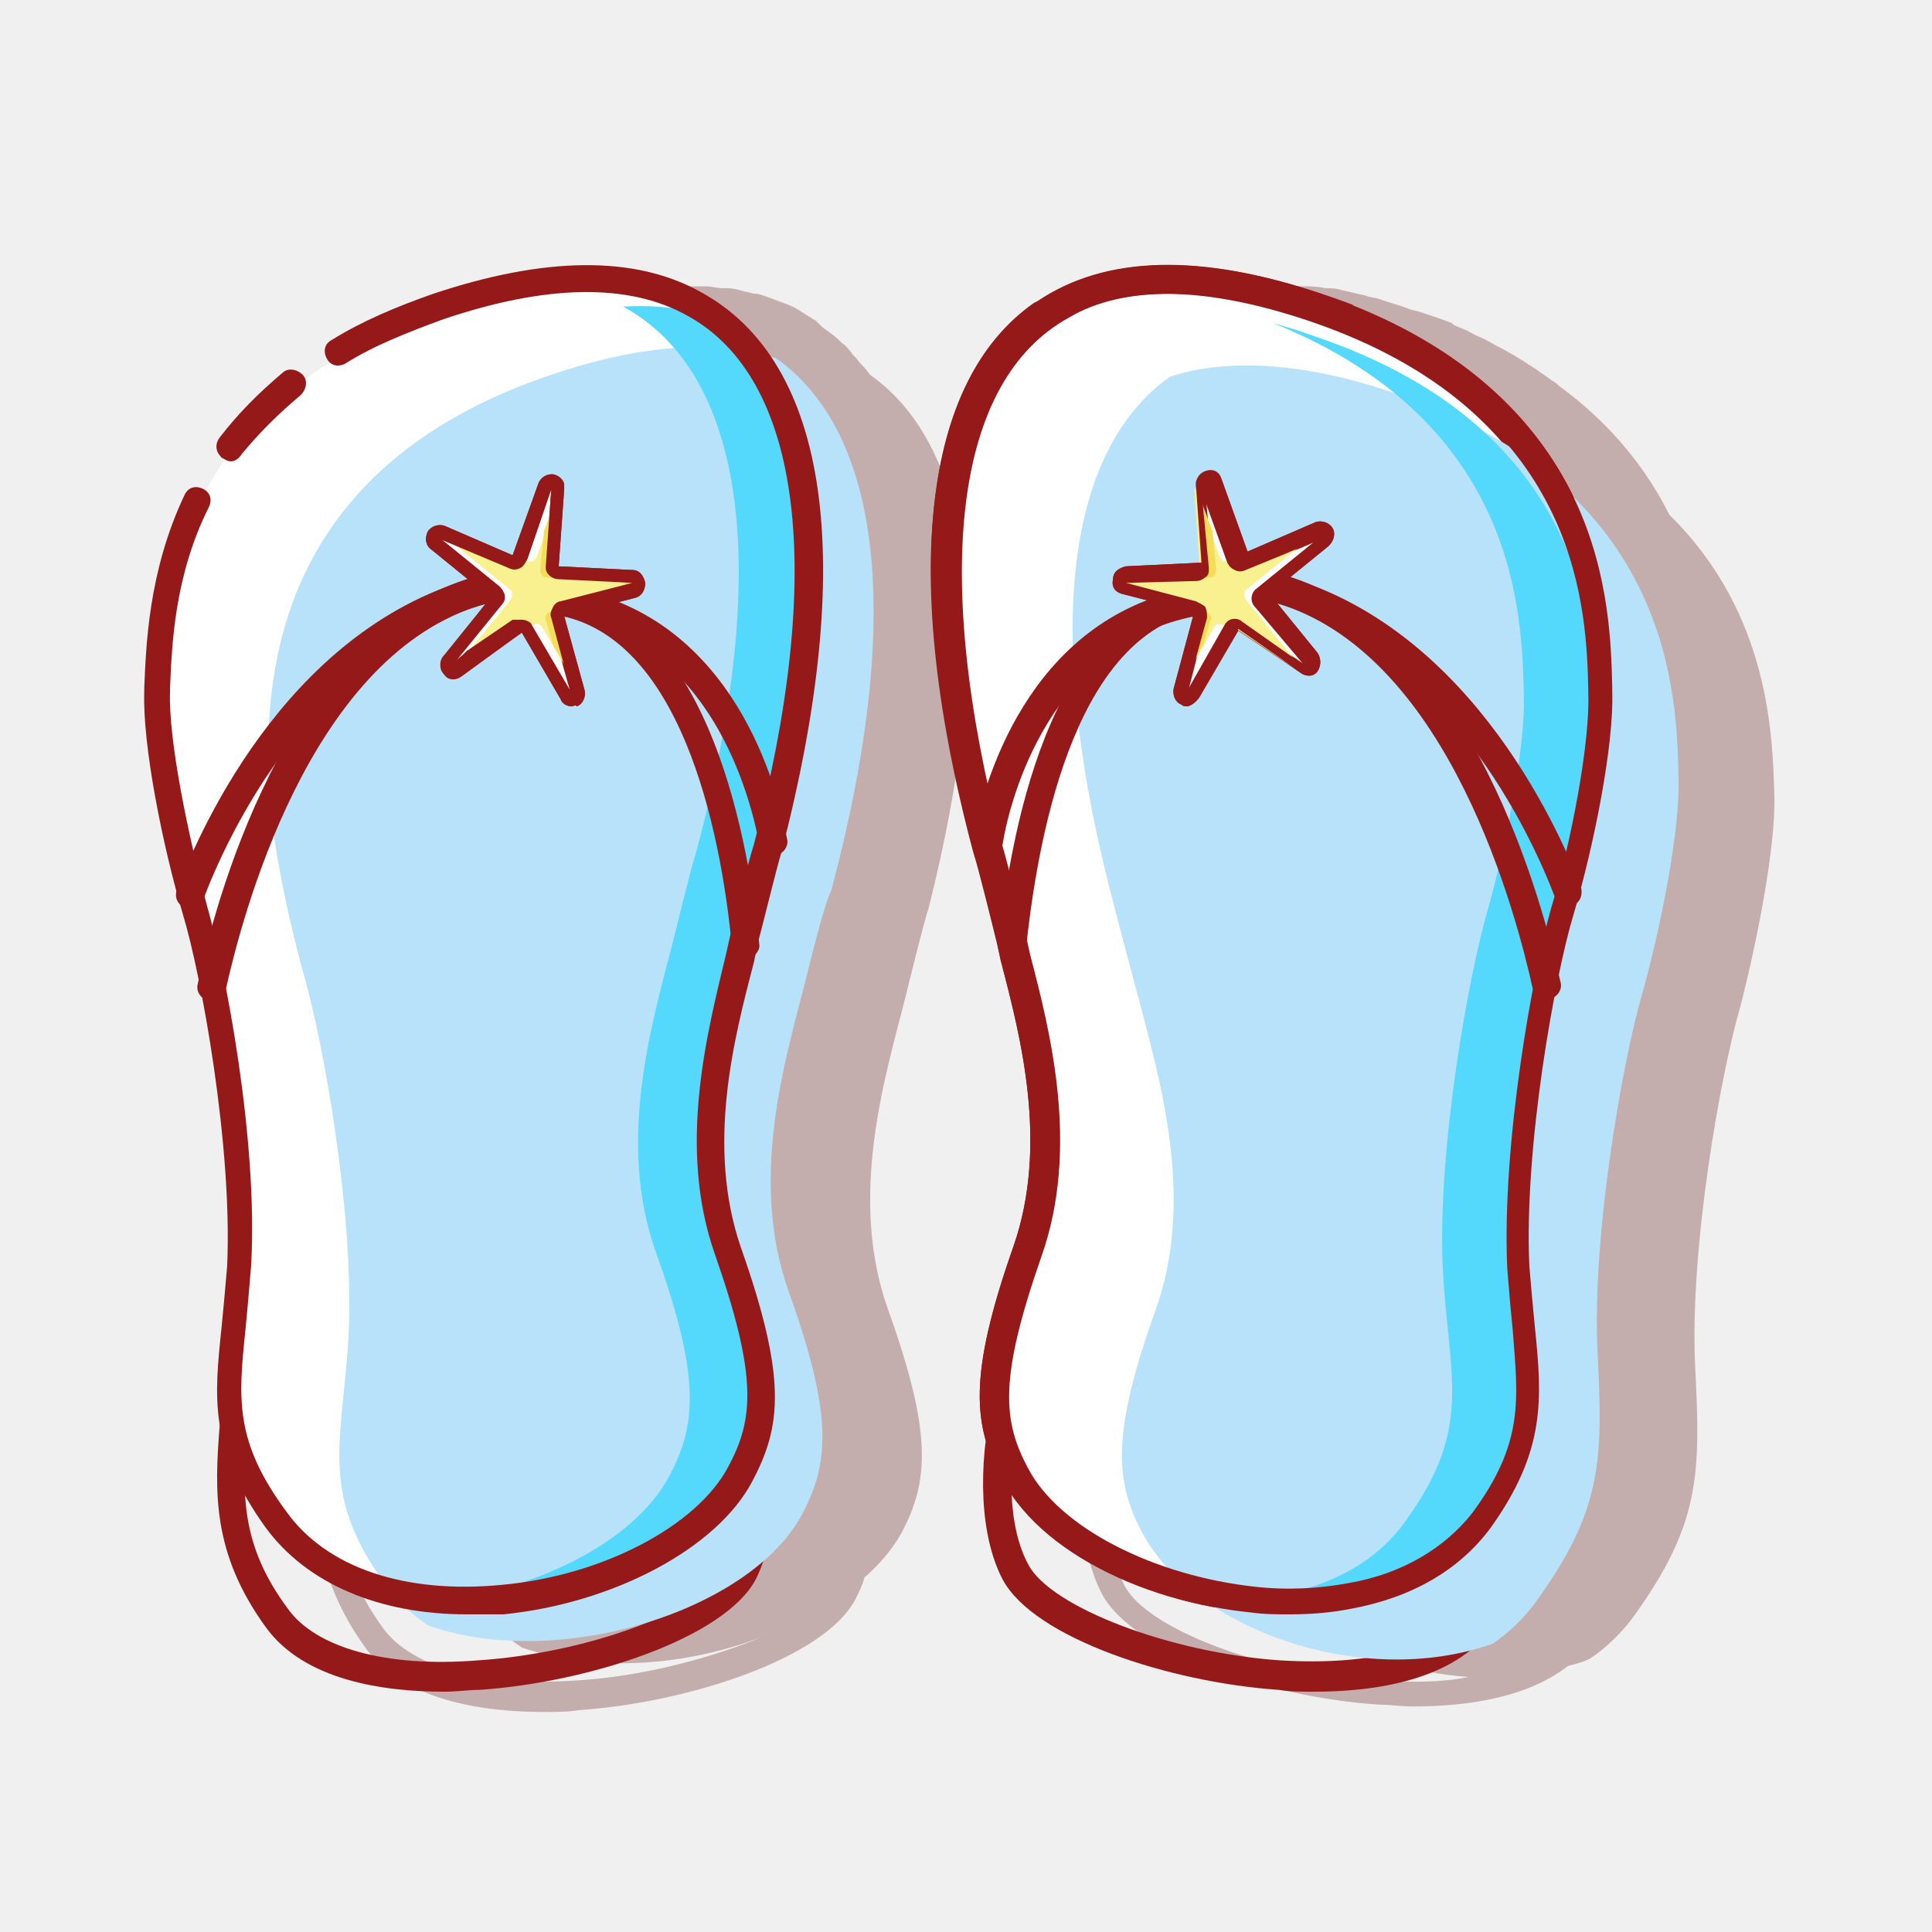
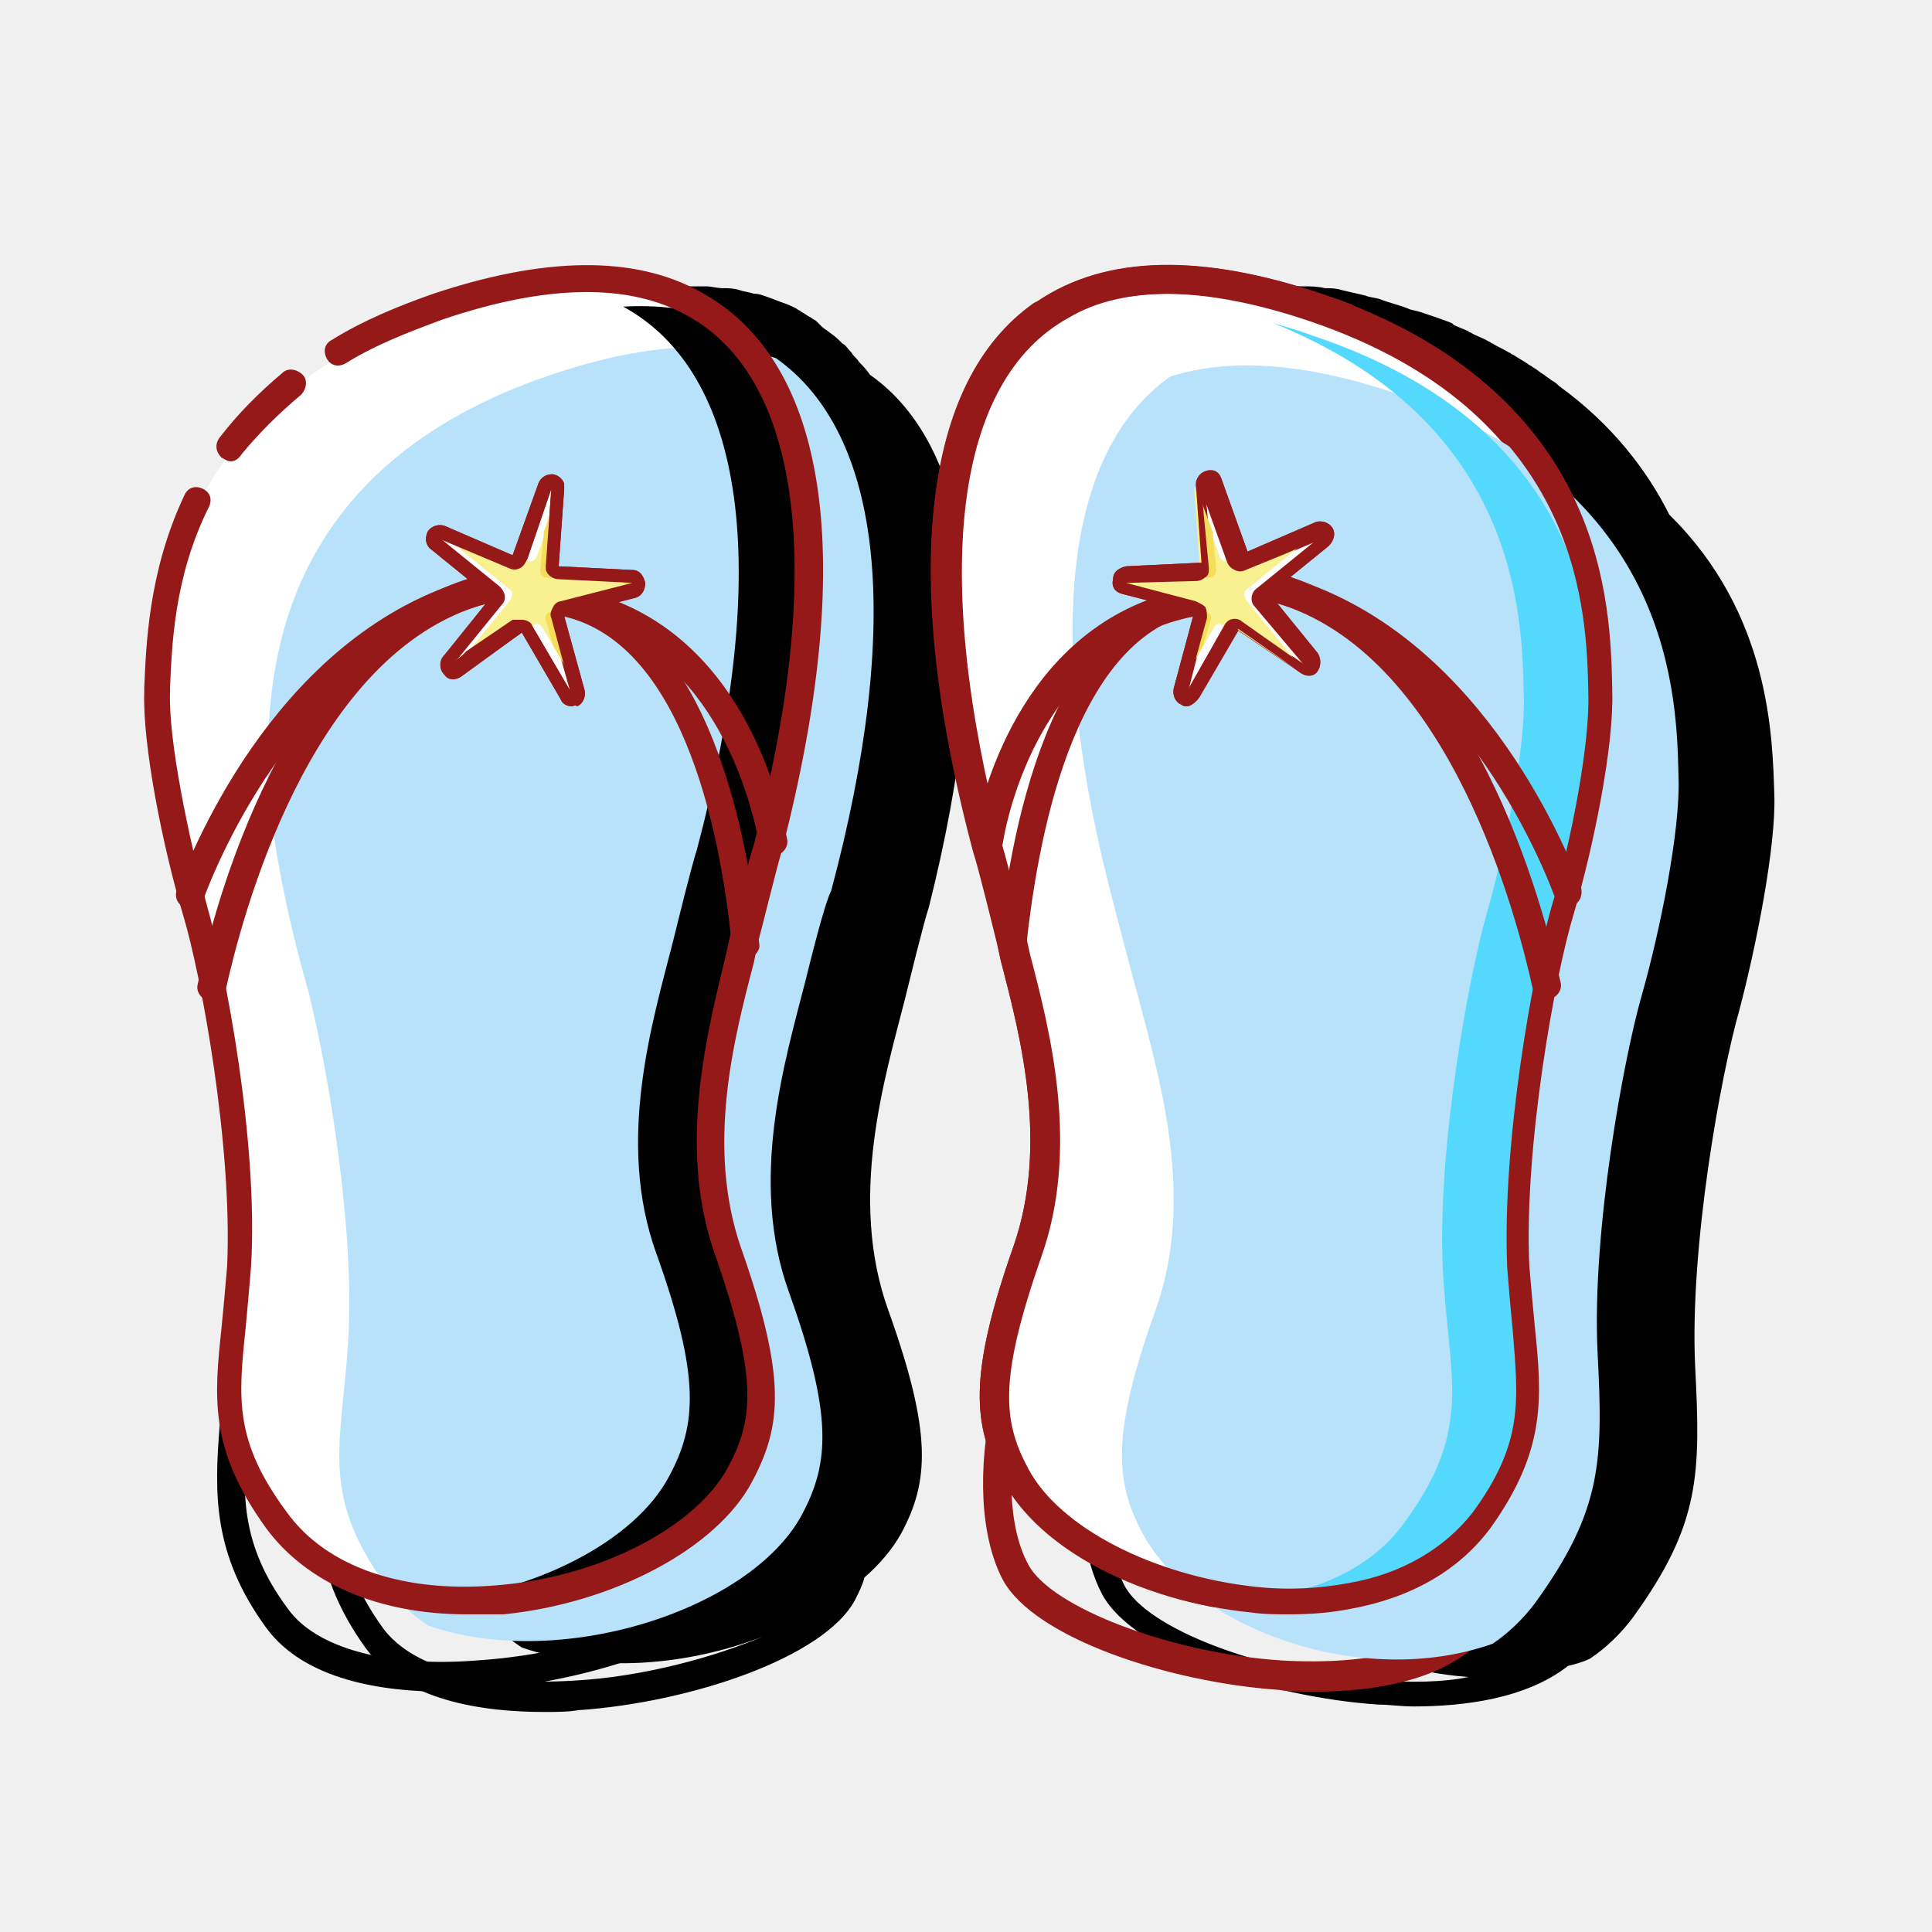
<svg xmlns="http://www.w3.org/2000/svg" t="1634049175594" class="icon" viewBox="0 0 1024 1024" version="1.1" p-id="8204" width="200" height="200">
  <defs>
    <style type="text/css" />
  </defs>
-   <path d="M461.091 198.627s-0.976 0 0 0c-1.952-2.929-3.905-4.881-5.857-6.834-0.976-1.952-2.929-2.929-3.905-4.881-1.952-1.952-2.929-3.905-4.881-4.881-1.952-1.952-3.905-3.905-6.834-5.857-0.976-0.976-2.929-1.952-3.905-2.929l-0.976-0.976-1.952-1.952c-0.976-0.976-1.952-0.976-2.929-1.952-1.952-0.976-2.929-1.952-4.881-2.929-0.976-0.976-1.952-0.976-2.929-1.952-1.952-0.976-3.905-1.952-6.834-2.929-2.929-0.976-4.881-1.952-7.81-2.929-2.929-0.976-4.881-1.952-7.81-1.952-2.929-0.976-4.881-0.976-7.81-1.952-2.929-0.976-5.857-0.976-8.786-0.976-2.929 0-5.857-0.976-8.786-0.976h-18.549c-2.929 0-5.857 0-8.786 0.976-3.905 0-7.81 0.976-11.715 1.952-2.929 0-5.857 0.976-7.81 0.976l-14.644 2.929c-1.952 0.976-3.905 0.976-5.857 0.976-7.81 1.952-14.644 3.905-22.454 6.834-150.341 50.765-154.246 165.961-155.222 208.916v1.952c-0.976 28.311 9.762 82.004 20.501 118.125 9.762 32.216 26.359 123.006 23.43 186.462-0.976 11.715-1.952 22.454-2.929 32.216 0 1.952 0 4.881-0.976 6.834-1.952 16.596-1.952 31.24 0 46.86-2.929 35.145-2.929 67.361 24.406 105.434 20.501 28.311 62.479 34.168 94.695 34.168 6.834 0 12.691 0 18.549-0.976 57.598-3.905 129.84-27.335 146.436-58.574 1.952-3.905 3.905-7.81 4.881-11.715 7.81-6.834 14.644-14.644 19.525-23.43 14.644-27.335 16.596-52.717-6.834-118.125-21.477-59.551-1.952-123.006 8.786-164.985 1.952-7.81 9.762-40.026 12.691-48.812 36.121-143.507 24.406-243.084-31.24-282.134z m-157.175 692.155c-48.812 2.929-84.933-6.834-100.553-27.335-15.62-21.477-21.477-40.026-22.454-58.574 2.929 4.881 5.857 9.762 9.762 15.62 2.929 3.905 5.857 7.81 9.762 11.715l2.929 2.929c2.929 2.929 5.857 4.881 8.786 6.834 0.976 0.976 2.929 1.952 3.905 2.929l8.786 5.857c1.952 0.976 2.929 1.952 4.881 2.929 2.929 1.952 6.834 2.929 10.739 4.881 0.976 0 1.952 0.976 2.929 0.976 0.976 0 1.952 0.976 2.929 0.976 1.952 0.976 4.881 0.976 6.834 1.952 1.952 0.976 4.881 0.976 6.834 1.952 2.929 0.976 4.881 0.976 7.81 1.952 2.929 2.929 5.857 4.881 8.786 6.834 39.05 13.667 87.862 9.762 127.888-5.857-25.382 10.739-63.456 21.477-100.553 23.43z m636.509-469.572c-0.976-30.263-1.952-95.672-55.646-148.389-11.715-23.43-30.263-47.836-58.574-68.337-0.976-0.976-1.952-1.952-3.905-2.929-0.976-0.976-2.929-1.952-3.905-2.929-1.952-0.976-3.905-2.929-5.857-3.905-0.976-0.976-1.952-0.976-2.929-1.952-2.929-1.952-4.881-2.929-7.81-4.881-0.976 0-0.976-0.976-1.952-0.976-2.929-1.952-5.857-2.929-8.786-4.881-0.976 0-0.976-0.976-1.952-0.976-2.929-1.952-6.834-2.929-9.762-4.881-0.976 0-0.976-0.976-1.952-0.976-1.952-0.976-4.881-1.952-6.834-2.929l-0.976-0.976c-4.881-1.952-10.739-3.905-16.596-5.857-2.929-0.976-4.881-0.976-6.834-1.952-4.881-1.952-9.762-2.929-14.644-4.881-2.929-0.976-5.857-0.976-7.81-1.952-3.905-0.976-8.786-1.952-12.691-2.929-2.929-0.976-5.857-0.976-8.786-0.976-3.905-0.976-7.81-0.976-10.739-0.976-2.929 0-5.857 0-8.786-0.976h-18.549c-2.929 0-5.857 0-8.786 0.976-2.929 0-5.857 0.976-7.81 0.976-2.929 0.976-5.857 0.976-8.786 1.952-2.929 0.976-4.881 0.976-7.81 1.952l-8.786 2.929-5.857 2.929c-0.976 0.976-2.929 0.976-3.905 1.952-1.952 0.976-3.905 1.952-5.857 3.905-0.976 0.976-1.952 0.976-2.929 0.976l-1.952 0.976-0.976 0.976c-1.952 0.976-3.905 2.929-5.857 3.905-1.952 0.976-3.905 2.929-4.881 3.905-1.952 1.952-3.905 3.905-5.857 6.834l-2.929 2.929c-1.952 2.929-4.881 5.857-6.834 8.786 0 0.976-0.976 0.976-0.976 1.952-1.952 3.905-4.881 7.81-6.834 11.715v0.976c-26.359 53.693-25.382 137.65 2.929 247.965 2.929 9.762 10.739 41.978 12.691 48.812l1.952 8.786c10.739 41.002 25.382 97.624 6.834 151.317-18.549 51.741-21.477 79.076-15.62 101.529-3.905 29.287-0.976 55.646 8.786 74.194 16.596 31.24 88.838 54.67 146.436 58.574 5.857 0 11.715 0.976 18.549 0.976 26.359 0 59.551-3.905 82.004-21.477 3.905-0.976 7.81-1.952 11.715-3.905 8.786-5.857 16.596-13.667 22.454-21.477 36.121-49.788 36.121-76.147 33.192-133.745-2.929-63.456 13.667-154.246 23.43-188.415 8.786-33.192 19.525-86.885 18.549-114.22z m-210.868 469.572c-59.551-3.905-122.03-27.335-133.745-50.765-4.881-9.762-7.81-22.454-8.786-37.097 0 0.976 0.976 0.976 1.952 1.952s1.952 2.929 2.929 3.905c0.976 1.952 2.929 2.929 3.905 4.881 0 0.976 0.976 0.976 0.976 1.952 13.667 13.667 32.216 25.382 52.717 34.168 0.976 0 1.952 0.976 2.929 0.976 1.952 0.976 3.905 0.976 5.857 1.952 1.952 0.976 3.905 0.976 5.857 1.952 0.976 0 2.929 0.976 3.905 0.976 2.929 0.976 4.881 1.952 7.81 1.952 0.976 0 1.952 0.976 2.929 0.976 2.929 0.976 5.857 1.952 8.786 1.952 0.976 0 1.952 0 1.952 0.976 1.952 0.976 4.881 0.976 6.834 0.976 23.43 14.644 52.717 24.406 82.004 26.359-13.667 2.929-30.263 2.929-48.812 1.952z" fill="#C4ADAD" p-id="8205" />
-   <path d="M235.58 896.639c-32.216 0-74.194-5.857-94.695-34.168-28.311-39.05-27.335-71.266-24.406-107.387 0-3.905 3.905-6.834 7.81-6.834s6.834 3.905 6.834 7.81c-2.929 35.145-3.905 62.479 21.477 96.648 14.644 20.501 51.741 31.24 100.553 27.335 59.551-3.905 122.03-27.335 133.745-50.765 10.739-19.525 11.715-52.717 3.905-85.909-0.976-3.905 1.952-7.81 5.857-8.786 3.905-0.976 7.81 1.952 8.786 5.857 8.786 37.097 6.834 73.218-4.881 96.648-16.596 31.24-88.838 54.67-146.436 58.574-5.857 0-11.715 0.976-18.549 0.976z" fill="#961919" p-id="8206" />
+   <path d="M461.091 198.627s-0.976 0 0 0c-1.952-2.929-3.905-4.881-5.857-6.834-0.976-1.952-2.929-2.929-3.905-4.881-1.952-1.952-2.929-3.905-4.881-4.881-1.952-1.952-3.905-3.905-6.834-5.857-0.976-0.976-2.929-1.952-3.905-2.929l-0.976-0.976-1.952-1.952c-0.976-0.976-1.952-0.976-2.929-1.952-1.952-0.976-2.929-1.952-4.881-2.929-0.976-0.976-1.952-0.976-2.929-1.952-1.952-0.976-3.905-1.952-6.834-2.929-2.929-0.976-4.881-1.952-7.81-2.929-2.929-0.976-4.881-1.952-7.81-1.952-2.929-0.976-4.881-0.976-7.81-1.952-2.929-0.976-5.857-0.976-8.786-0.976-2.929 0-5.857-0.976-8.786-0.976h-18.549c-2.929 0-5.857 0-8.786 0.976-3.905 0-7.81 0.976-11.715 1.952-2.929 0-5.857 0.976-7.81 0.976l-14.644 2.929c-1.952 0.976-3.905 0.976-5.857 0.976-7.81 1.952-14.644 3.905-22.454 6.834-150.341 50.765-154.246 165.961-155.222 208.916v1.952c-0.976 28.311 9.762 82.004 20.501 118.125 9.762 32.216 26.359 123.006 23.43 186.462-0.976 11.715-1.952 22.454-2.929 32.216 0 1.952 0 4.881-0.976 6.834-1.952 16.596-1.952 31.24 0 46.86-2.929 35.145-2.929 67.361 24.406 105.434 20.501 28.311 62.479 34.168 94.695 34.168 6.834 0 12.691 0 18.549-0.976 57.598-3.905 129.84-27.335 146.436-58.574 1.952-3.905 3.905-7.81 4.881-11.715 7.81-6.834 14.644-14.644 19.525-23.43 14.644-27.335 16.596-52.717-6.834-118.125-21.477-59.551-1.952-123.006 8.786-164.985 1.952-7.81 9.762-40.026 12.691-48.812 36.121-143.507 24.406-243.084-31.24-282.134z m-157.175 692.155c-48.812 2.929-84.933-6.834-100.553-27.335-15.62-21.477-21.477-40.026-22.454-58.574 2.929 4.881 5.857 9.762 9.762 15.62 2.929 3.905 5.857 7.81 9.762 11.715l2.929 2.929c2.929 2.929 5.857 4.881 8.786 6.834 0.976 0.976 2.929 1.952 3.905 2.929l8.786 5.857c1.952 0.976 2.929 1.952 4.881 2.929 2.929 1.952 6.834 2.929 10.739 4.881 0.976 0 1.952 0.976 2.929 0.976 0.976 0 1.952 0.976 2.929 0.976 1.952 0.976 4.881 0.976 6.834 1.952 1.952 0.976 4.881 0.976 6.834 1.952 2.929 0.976 4.881 0.976 7.81 1.952 2.929 2.929 5.857 4.881 8.786 6.834 39.05 13.667 87.862 9.762 127.888-5.857-25.382 10.739-63.456 21.477-100.553 23.43z m636.509-469.572c-0.976-30.263-1.952-95.672-55.646-148.389-11.715-23.43-30.263-47.836-58.574-68.337-0.976-0.976-1.952-1.952-3.905-2.929-0.976-0.976-2.929-1.952-3.905-2.929-1.952-0.976-3.905-2.929-5.857-3.905-0.976-0.976-1.952-0.976-2.929-1.952-2.929-1.952-4.881-2.929-7.81-4.881-0.976 0-0.976-0.976-1.952-0.976-2.929-1.952-5.857-2.929-8.786-4.881-0.976 0-0.976-0.976-1.952-0.976-2.929-1.952-6.834-2.929-9.762-4.881-0.976 0-0.976-0.976-1.952-0.976-1.952-0.976-4.881-1.952-6.834-2.929l-0.976-0.976c-4.881-1.952-10.739-3.905-16.596-5.857-2.929-0.976-4.881-0.976-6.834-1.952-4.881-1.952-9.762-2.929-14.644-4.881-2.929-0.976-5.857-0.976-7.81-1.952-3.905-0.976-8.786-1.952-12.691-2.929-2.929-0.976-5.857-0.976-8.786-0.976-3.905-0.976-7.81-0.976-10.739-0.976-2.929 0-5.857 0-8.786-0.976h-18.549c-2.929 0-5.857 0-8.786 0.976-2.929 0-5.857 0.976-7.81 0.976-2.929 0.976-5.857 0.976-8.786 1.952-2.929 0.976-4.881 0.976-7.81 1.952l-8.786 2.929-5.857 2.929c-0.976 0.976-2.929 0.976-3.905 1.952-1.952 0.976-3.905 1.952-5.857 3.905-0.976 0.976-1.952 0.976-2.929 0.976l-1.952 0.976-0.976 0.976c-1.952 0.976-3.905 2.929-5.857 3.905-1.952 0.976-3.905 2.929-4.881 3.905-1.952 1.952-3.905 3.905-5.857 6.834l-2.929 2.929c-1.952 2.929-4.881 5.857-6.834 8.786 0 0.976-0.976 0.976-0.976 1.952-1.952 3.905-4.881 7.81-6.834 11.715v0.976c-26.359 53.693-25.382 137.65 2.929 247.965 2.929 9.762 10.739 41.978 12.691 48.812l1.952 8.786c10.739 41.002 25.382 97.624 6.834 151.317-18.549 51.741-21.477 79.076-15.62 101.529-3.905 29.287-0.976 55.646 8.786 74.194 16.596 31.24 88.838 54.67 146.436 58.574 5.857 0 11.715 0.976 18.549 0.976 26.359 0 59.551-3.905 82.004-21.477 3.905-0.976 7.81-1.952 11.715-3.905 8.786-5.857 16.596-13.667 22.454-21.477 36.121-49.788 36.121-76.147 33.192-133.745-2.929-63.456 13.667-154.246 23.43-188.415 8.786-33.192 19.525-86.885 18.549-114.22z m-210.868 469.572c-59.551-3.905-122.03-27.335-133.745-50.765-4.881-9.762-7.81-22.454-8.786-37.097 0 0.976 0.976 0.976 1.952 1.952s1.952 2.929 2.929 3.905c0.976 1.952 2.929 2.929 3.905 4.881 0 0.976 0.976 0.976 0.976 1.952 13.667 13.667 32.216 25.382 52.717 34.168 0.976 0 1.952 0.976 2.929 0.976 1.952 0.976 3.905 0.976 5.857 1.952 1.952 0.976 3.905 0.976 5.857 1.952 0.976 0 2.929 0.976 3.905 0.976 2.929 0.976 4.881 1.952 7.81 1.952 0.976 0 1.952 0.976 2.929 0.976 2.929 0.976 5.857 1.952 8.786 1.952 0.976 0 1.952 0 1.952 0.976 1.952 0.976 4.881 0.976 6.834 0.976 23.43 14.644 52.717 24.406 82.004 26.359-13.667 2.929-30.263 2.929-48.812 1.952z" fill="#red" p-id="8205" />
+   <path d="M235.58 896.639c-32.216 0-74.194-5.857-94.695-34.168-28.311-39.05-27.335-71.266-24.406-107.387 0-3.905 3.905-6.834 7.81-6.834s6.834 3.905 6.834 7.81c-2.929 35.145-3.905 62.479 21.477 96.648 14.644 20.501 51.741 31.24 100.553 27.335 59.551-3.905 122.03-27.335 133.745-50.765 10.739-19.525 11.715-52.717 3.905-85.909-0.976-3.905 1.952-7.81 5.857-8.786 3.905-0.976 7.81 1.952 8.786 5.857 8.786 37.097 6.834 73.218-4.881 96.648-16.596 31.24-88.838 54.67-146.436 58.574-5.857 0-11.715 0.976-18.549 0.976z" fill="#red" p-id="8206" />
  <path d="M395.683 499.309c-10.739 41.978-30.263 105.434-8.786 164.985 23.43 65.408 21.477 90.79 6.834 118.125-27.335 50.765-128.864 82.981-198.177 58.574-19.525-6.834-37.097-18.549-48.812-35.145-36.121-49.788-22.454-76.147-19.525-133.745 2.929-63.456-13.667-154.246-23.43-188.415s-20.501-87.862-19.525-115.196c0.976-41.978 1.952-154.246 150.341-204.034 63.456-21.477 112.268-18.549 145.46 4.881 56.622 40.026 67.361 139.603 29.287 282.134-3.905 7.81-11.715 40.026-13.667 47.836z" fill="#FFFFFF" p-id="8207" />
  <path d="M426.923 519.81c-10.739 41.978-30.263 105.434-8.786 164.985 23.43 65.408 21.477 90.79 6.834 118.125-27.335 50.765-128.864 82.981-198.177 58.574-8.786-5.857-16.596-13.667-22.454-21.477-36.121-49.788-22.454-76.147-19.525-133.745 2.929-63.456-13.667-154.246-23.43-188.415s-20.501-87.862-19.525-115.196c0.976-41.978 1.952-154.246 150.341-204.034 48.812-16.596 88.838-18.549 119.101-8.786 56.622 40.026 67.361 139.603 29.287 282.134-3.905 7.81-11.715 40.026-13.667 47.836z" fill="#B7E2F9" p-id="8208" />
-   <path d="M395.683 499.309c-10.739 41.978-30.263 105.434-8.786 164.985 23.43 65.408 21.477 90.79 6.834 118.125-23.43 42.955-99.577 73.218-164.985 66.384 53.693-4.881 107.387-31.24 125.935-66.384 14.644-27.335 16.596-52.717-6.834-118.125-21.477-59.551-1.952-123.006 8.786-164.985 1.952-7.81 9.762-40.026 12.691-48.812 40.026-150.341 25.382-252.847-39.05-287.991 18.549-0.976 34.168 0.976 48.812 5.857 56.622 40.026 67.361 139.603 29.287 282.134-2.929 8.786-10.739 41.002-12.691 48.812z" fill="#54D8FC" p-id="8209" />
+   <path d="M395.683 499.309c-10.739 41.978-30.263 105.434-8.786 164.985 23.43 65.408 21.477 90.79 6.834 118.125-23.43 42.955-99.577 73.218-164.985 66.384 53.693-4.881 107.387-31.24 125.935-66.384 14.644-27.335 16.596-52.717-6.834-118.125-21.477-59.551-1.952-123.006 8.786-164.985 1.952-7.81 9.762-40.026 12.691-48.812 40.026-150.341 25.382-252.847-39.05-287.991 18.549-0.976 34.168 0.976 48.812 5.857 56.622 40.026 67.361 139.603 29.287 282.134-2.929 8.786-10.739 41.002-12.691 48.812z" fill="#red" p-id="8209" />
  <path d="M100.858 480.76h-2.929c-3.905-0.976-5.857-5.857-3.905-9.762 12.691-33.192 61.503-143.507 165.961-166.937 3.905-0.976 7.81 1.952 8.786 5.857 0.976 3.905-1.952 7.81-5.857 8.786-96.648 22.454-143.507 126.911-155.222 158.151-1.952 1.952-3.905 3.905-6.834 3.905z" fill="#961919" p-id="8210" />
  <path d="M112.573 530.549h-1.952c-3.905-0.976-6.834-4.881-5.857-8.786 8.786-41.978 45.883-183.533 142.531-214.773l11.715-2.929c3.905-0.976 7.81 1.952 8.786 5.857 0.976 3.905-1.952 7.81-5.857 8.786-2.929 0.976-6.834 1.952-9.762 2.929-88.838 29.287-123.983 164.009-132.769 204.034 0 2.929-3.905 4.881-6.834 4.881zM409.351 453.426c-3.905 0-6.834-2.929-6.834-5.857-4.881-25.382-25.382-107.387-102.505-121.054-2.929-0.976-4.881-0.976-7.81-0.976-3.905-0.976-6.834-3.905-5.857-8.786s3.905-6.834 8.786-5.857c2.929 0 5.857 0.976 7.81 0.976 85.909 15.62 109.339 105.434 114.22 132.769 0.976 3.905-1.952 7.81-5.857 8.786h-1.952z" fill="#961919" p-id="8211" />
  <path d="M394.707 508.095c-3.905 0-6.834-2.929-6.834-6.834-5.857-61.503-27.335-166.937-95.672-175.723-3.905-0.976-6.834-3.905-5.857-7.81 0.976-3.905 3.905-6.834 7.81-5.857 78.099 9.762 101.529 123.006 108.363 189.391 0 2.929-2.929 6.834-7.81 6.834z" fill="#961919" p-id="8212" />
  <path d="M336.133 312.847l-38.073 9.762c-1.952 0-2.929 1.952-1.952 3.905l10.739 39.05v0.976c0.976 3.905-3.905 5.857-5.857 2.929L279.511 333.348l-0.976-0.976c-0.976-0.976-2.929-0.976-3.905 0l-30.263 20.501-2.929 1.952c-2.929 1.952-6.834-1.952-4.881-4.881l25.382-31.24c0.976-1.952 0.976-3.905 0-4.881L230.699 288.441c-2.929-2.929 0-7.81 2.929-5.857l2.929 0.976 34.168 14.644c1.952 0.976 3.905 0 4.881-1.952v-0.976l13.667-38.073c0.976-2.929 5.857-2.929 6.834 0v0.976l-2.929 41.002c0 1.952 0.976 3.905 2.929 3.905l39.05 1.952c4.881 0.976 4.881 6.834 0.976 7.81z" fill="#FFFFFF" p-id="8213" />
  <path d="M302.94 374.35c-1.952 0-4.881-0.976-5.857-3.905l-20.501-35.145-32.216 22.454c-2.929 1.952-6.834 1.952-8.786-0.976-2.929-2.929-2.929-6.834 0-9.762L259.986 316.752l-31.24-25.382c-2.929-1.952-3.905-5.857-1.952-9.762 1.952-2.929 5.857-3.905 8.786-2.929l36.121 15.62 13.667-38.073c0.976-2.929 3.905-4.881 6.834-4.881 2.929 0 5.857 1.952 6.834 4.881v2.929l-2.929 41.002 39.05 1.952c3.905 0 5.857 2.929 6.834 6.834 0 3.905-1.952 6.834-4.881 7.81L299.035 326.514l10.739 39.05c0.976 3.905-0.976 7.81-3.905 8.786-0.976-0.976-1.952 0-2.929 0z m0-7.81z m-26.359-38.073c1.952 0 3.905 0.976 4.881 1.952l0.976 1.952 19.525 33.192-10.739-38.073c-0.976-1.952 0-3.905 0.976-5.857 0.976-1.952 2.929-2.929 3.905-2.929l38.073-9.762-39.05-1.952c-1.952 0-3.905-0.976-4.881-1.952-0.976-1.952-0.976-2.929-0.976-4.881l2.929-41.002-12.691 37.097c-0.976 1.952-1.952 3.905-3.905 4.881-1.952 0.976-3.905 0.976-5.857 0l-36.121-15.62 31.24 25.382c2.929 2.929 3.905 6.834 0.976 9.762L240.461 351.896l2.929-1.952 30.263-20.501c0-0.976 0.976-0.976 2.929-0.976z m59.551-15.62l-0.976-3.905 0.976 3.905z" fill="#961919" p-id="8214" />
  <path d="M336.133 312.847l-38.073 9.762c-1.952 0-2.929 1.952-1.952 3.905l10.739 39.05-19.525-33.192c-0.976-1.952-2.929-1.952-4.881-0.976l-2.929 1.952c-0.976-0.976-2.929-0.976-3.905 0l-30.263 20.501c-0.976-0.976-1.952-2.929 0-4.881l25.382-31.24c0.976-1.952 0.976-3.905 0-4.881L239.485 287.464c-0.976-0.976-0.976-1.952-0.976-2.929l34.168 14.644c1.952 0.976 3.905 0 4.881-1.952v-0.976l1.952 0.976c1.952 0.976 3.905 0 4.881-1.952l13.667-37.097v0.976l-2.929 41.002c0 1.952 0.976 3.905 2.929 3.905l39.05 1.952c2.929 0 2.929 5.857-0.976 6.834z" fill="#F9F18F" p-id="8215" />
  <path d="M336.133 312.847l-38.073 9.762c-1.952 0-2.929 1.952-1.952 3.905l10.739 39.05-13.667-23.43-3.905-13.667c-0.976-1.952 0.976-3.905 1.952-3.905l38.073-9.762c3.905-0.976 2.929-6.834-0.976-6.834l-39.05-1.952c-1.952 0-2.929-1.952-2.929-3.905l1.952-20.501 8.786-23.43v0.976l-2.929 41.002c0 1.952 0.976 3.905 2.929 3.905l39.05 1.952c3.905 0 3.905 5.857 0 6.834z" fill="#F4DD58" p-id="8216" />
  <path d="M302.94 374.35c-1.952 0-4.881-0.976-5.857-3.905l-20.501-35.145-21.477 15.62-10.739 7.81c-2.929 1.952-6.834 1.952-8.786-0.976-2.929-2.929-2.929-6.834 0-9.762L259.986 316.752l-31.24-25.382c-2.929-1.952-3.905-5.857-1.952-9.762 1.952-2.929 5.857-3.905 8.786-2.929l36.121 15.62 13.667-38.073c0.976-2.929 4.881-4.881 7.81-4.881 3.905 0.976 5.857 3.905 5.857 7.81l-2.929 41.002 39.05 1.952c3.905 0 5.857 2.929 6.834 6.834 0 3.905-1.952 6.834-4.881 7.81L299.035 326.514l10.739 39.05c0.976 3.905-0.976 6.834-3.905 8.786-0.976-0.976-1.952 0-2.929 0z m-26.359-45.883c1.952 0 3.905 0.976 4.881 1.952l0.976 1.952 20.501 35.145-10.739-40.026c-0.976-1.952 0-3.905 0.976-5.857 0.976-1.952 2.929-2.929 3.905-2.929l38.073-9.762-39.05-1.952c-1.952 0-3.905-0.976-4.881-1.952-1.952-1.952-1.952-2.929-1.952-4.881l2.929-41.002-12.691 37.097c-0.976 1.952-1.952 3.905-3.905 4.881-1.952 0.976-3.905 0.976-5.857 0l-37.097-15.62 31.24 25.382c2.929 2.929 3.905 6.834 0.976 9.762l-25.382 31.24 5.857-4.881 1.952-1.952 24.406-16.596h4.881z m59.551-15.62l-0.976-3.905 0.976 3.905z" fill="#961919" p-id="8217" />
  <path d="M247.295 855.637c-46.86 0-84.933-16.596-106.41-45.883-30.263-41.978-27.335-69.313-23.43-106.41 0.976-9.762 1.952-20.501 2.929-32.216 2.929-63.456-13.667-154.246-23.43-186.462-10.739-36.121-21.477-89.814-20.501-118.125v-1.952c0.976-21.477 1.952-61.503 21.477-102.505 1.952-3.905 5.857-4.881 9.762-2.929s4.881 5.857 2.929 9.762c-18.549 37.097-19.525 74.194-20.501 95.672v1.952c-0.976 25.382 9.762 77.123 19.525 113.244 9.762 34.168 27.335 124.959 23.43 191.343-0.976 11.715-1.952 23.43-2.929 33.192-3.905 37.097-5.857 59.551 21.477 96.648 21.477 30.263 63.456 43.931 114.22 39.05 53.693-4.881 103.482-31.24 120.078-62.479 13.667-25.382 15.62-47.836-6.834-112.268-20.501-57.598-3.905-119.101 5.857-160.104l1.952-8.786c1.952-7.81 9.762-40.026 12.691-48.812 38.073-144.484 25.382-246.989-35.145-280.181-31.24-17.572-75.171-16.596-129.84 1.952-18.549 6.834-36.121 13.667-51.741 23.43-3.905 1.952-7.81 0.976-9.762-2.929-1.952-3.905-0.976-7.81 2.929-9.762 15.62-9.762 34.168-17.572 53.693-24.406 58.574-19.525 106.41-20.501 141.555-0.976 68.337 37.097 82.981 142.531 42.955 296.777-2.929 9.762-10.739 41.978-12.691 48.812l-1.952 9.762c-10.739 41.002-25.382 97.624-6.834 151.317 24.406 69.313 21.477 94.695 5.857 123.983-18.549 35.145-73.218 64.432-131.793 70.289h-19.525z" fill="#961919" p-id="8218" />
  <path d="M122.336 244.51c-1.952 0-2.929-0.976-4.881-1.952-2.929-2.929-3.905-6.834-0.976-10.739 9.762-12.691 20.501-23.43 33.192-34.168 2.929-2.929 7.81-1.952 10.739 0.976 2.929 2.929 1.952 7.81-0.976 10.739-11.715 9.762-22.454 20.501-31.24 31.24-1.952 2.929-3.905 3.905-5.857 3.905zM696.366 896.639c-6.834 0-12.691 0-18.549-0.976-57.598-3.905-129.84-27.335-146.436-58.574-11.715-22.454-13.667-58.574-4.881-96.648 0.976-3.905 4.881-6.834 8.786-5.857 3.905 0.976 6.834 4.881 5.857 8.786-7.81 33.192-6.834 66.384 3.905 85.909 11.715 22.454 75.171 46.86 133.745 50.765 48.812 2.929 85.909-6.834 100.553-27.335 25.382-35.145 24.406-62.479 21.477-96.648 0-3.905 2.929-7.81 6.834-7.81 3.905 0 7.81 2.929 7.81 6.834 2.929 35.145 3.905 68.337-24.406 107.387-20.501 28.311-62.479 34.168-94.695 34.168z" fill="#961919" p-id="8219" />
  <path d="M536.262 499.309c10.739 41.978 30.263 105.434 8.786 164.985-23.43 65.408-21.477 90.79-6.834 118.125 27.335 50.765 128.864 82.981 198.177 58.574 19.525-6.834 37.097-18.549 48.812-35.145 36.121-49.788 22.454-76.147 19.525-133.745-2.929-63.456 13.667-154.246 23.43-188.415s20.501-87.862 19.525-115.196c-0.976-41.978-1.952-154.246-150.341-204.034-63.456-21.477-112.268-18.549-145.46 4.881-56.622 40.026-67.361 139.603-29.287 282.134 2.929 7.81 11.715 40.026 13.667 47.836z" fill="#FFFFFF" p-id="8220" />
  <path d="M683.675 855.637c-62.479 0-129.84-28.311-152.294-71.266-15.62-28.311-18.549-54.67 5.857-123.983 18.549-53.693 3.905-110.315-6.834-151.317l-1.952-9.762c-1.952-7.81-9.762-40.026-12.691-48.812-38.073-145.46-27.335-247.965 32.216-289.944l1.952-0.976c36.121-24.406 86.885-25.382 150.341-3.905 150.341 50.765 154.246 165.961 155.222 208.916v1.952c0.976 28.311-9.762 82.004-20.501 118.125-9.762 32.216-26.359 123.006-23.43 186.462 0.976 11.715 1.952 22.454 2.929 32.216 3.905 38.073 5.857 65.408-23.43 106.41-12.691 17.572-30.263 30.263-52.717 38.073-16.596 5.857-35.145 7.81-54.67 7.81zM543.096 497.356l1.952 8.786c10.739 41.002 26.359 102.505 5.857 160.104-22.454 64.432-20.501 86.885-6.834 112.268 26.359 48.812 124.959 78.099 189.391 55.646 19.525-6.834 35.145-17.572 44.907-32.216 27.335-37.097 24.406-59.551 21.477-96.648-0.976-9.762-1.952-20.501-2.929-33.192-2.929-66.384 13.667-157.175 23.43-191.343 10.739-36.121 20.501-87.862 19.525-113.244V365.564c-0.976-43.931-4.881-147.412-145.46-195.248-60.527-20.501-107.387-19.525-138.626 3.905l-1.952 0.976c-51.741 39.05-60.527 135.698-24.406 273.348 3.905 8.786 11.715 41.002 13.667 48.812z" fill="#961919" p-id="8221" />
  <path d="M603.623 529.572c10.739 41.978 30.263 105.434 8.786 164.985-23.43 65.408-21.477 90.79-6.834 118.125 27.335 50.765 116.173 82.981 185.486 58.574 8.786-5.857 16.596-13.667 22.454-21.477 36.121-49.788 36.121-76.147 33.192-133.745-2.929-63.456 13.667-154.246 23.43-188.415s20.501-87.862 19.525-115.196c-0.976-41.978-1.952-154.246-150.341-204.034-48.812-16.596-88.838-18.549-119.101-8.786-56.622 40.026-67.361 139.603-29.287 282.134 1.952 7.81 10.739 41.002 12.691 47.836z" fill="#B7E2F9" p-id="8222" />
  <path d="M828.158 495.404c-9.762 35.145-26.359 124.959-23.43 188.415 2.929 58.574 15.62 71.266-19.525 121.054-5.857 8.786-19.525 16.596-28.311 22.454-26.359 8.786-51.741 23.43-81.028 18.549 28.311-4.881 53.693-17.572 69.313-40.026 36.121-49.788 22.454-76.147 19.525-133.745-2.929-63.456 13.667-154.246 23.43-188.415s20.501-87.862 19.525-115.196c-0.976-41.002-1.952-144.484-132.769-197.201 6.834 1.952 13.667 3.905 21.477 6.834 148.389 49.788 149.365 162.056 150.341 204.034 2.929 25.382-7.81 79.076-18.549 113.244z" fill="#54D8FC" p-id="8223" />
  <path d="M831.087 480.76c-2.929 0-5.857-1.952-6.834-4.881-11.715-31.24-58.574-135.698-155.222-158.151-3.905-0.976-6.834-4.881-5.857-8.786 0.976-3.905 4.881-6.834 8.786-5.857 103.482 23.43 153.27 133.745 165.961 166.937 0.976 3.905 0 7.81-3.905 9.762-0.976 0.976-1.952 0.976-2.929 0.976z" fill="#961919" p-id="8224" />
  <path d="M819.372 530.549c-2.929 0-6.834-1.952-6.834-5.857-8.786-40.026-43.931-174.747-132.769-204.034-2.929-0.976-6.834-1.952-9.762-2.929-3.905-0.976-6.834-4.881-5.857-8.786 0.976-3.905 4.881-6.834 8.786-5.857l11.715 2.929c96.648 32.216 132.769 172.795 142.531 214.773 0.976 3.905-1.952 7.81-5.857 8.786-0.976 0.976-1.952 0.976-1.952 0.976zM522.595 453.426h-0.976c-3.905-0.976-6.834-4.881-5.857-8.786 4.881-27.335 28.311-116.173 114.22-132.769 2.929-0.976 4.881-0.976 7.81-0.976 3.905-0.976 7.81 1.952 8.786 5.857 0.976 3.905-1.952 7.81-5.857 8.786-2.929 0-4.881 0.976-6.834 0.976-77.123 14.644-98.6 96.648-102.505 121.054-2.929 2.929-5.857 5.857-8.786 5.857z" fill="#961919" p-id="8225" />
  <path d="M536.262 508.095c-3.905 0-6.834-3.905-6.834-7.81 6.834-67.361 30.263-180.605 108.363-190.367 3.905 0 7.81 1.952 7.81 5.857 0.976 3.905-1.952 7.81-5.857 7.81-68.337 8.786-88.838 114.22-95.672 176.7 0 4.881-3.905 7.81-7.81 7.81z" fill="#961919" p-id="8226" />
  <path d="M594.837 312.847l38.073 9.762c1.952 0 2.929 1.952 1.952 3.905l-10.739 39.05v0.976c-0.976 3.905 3.905 5.857 5.857 2.929l20.501-35.145 0.976-0.976c0.976-0.976 2.929-0.976 3.905 0l30.263 20.501 2.929 1.952c2.929 1.952 6.834-1.952 4.881-4.881l-25.382-31.24c-0.976-1.952-0.976-3.905 0-4.881l31.24-25.382c2.929-2.929 0-7.81-2.929-5.857l-2.929 0.976-34.168 14.644c-1.952 0.976-3.905 0-4.881-1.952v-0.976L640.72 258.177c-0.976-2.929-5.857-2.929-6.834 0v0.976l2.929 41.002c0 1.952-0.976 3.905-2.929 3.905l-39.05 1.952c-2.929 0-2.929 5.857 0 6.834z" fill="#FFFFFF" p-id="8227" />
  <path d="M629.005 374.35c-0.976 0-1.952 0-2.929-0.976-2.929-0.976-4.881-4.881-3.905-8.786l10.739-40.026-38.073-9.762c-3.905-0.976-5.857-3.905-4.881-7.81 0-3.905 2.929-5.857 6.834-6.834l40.026-1.952-2.929-41.002v-1.952c0.976-2.929 3.905-4.881 6.834-5.857 2.929 0 5.857 1.952 6.834 4.881l13.667 38.073 36.121-15.62c2.929-0.976 6.834 0 8.786 2.929 1.952 2.929 0.976 6.834-1.952 9.762l-31.24 25.382 25.382 31.24c1.952 2.929 1.952 6.834 0 9.762-1.952 2.929-5.857 2.929-8.786 0.976l-33.192-22.454-20.501 35.145c-1.952 2.929-4.881 4.881-6.834 4.881z m-32.216-65.408l37.097 9.762c1.952 0.976 3.905 1.952 4.881 2.929 0.976 1.952 0.976 3.905 0.976 5.857l-9.762 38.073 20.501-34.168 0.976-0.976c1.952-1.952 5.857-1.952 7.81 0l33.192 22.454-26.359-31.24c-2.929-2.929-1.952-7.81 0.976-9.762l31.24-25.382-1.952 0.976-34.168 14.644c-1.952 0.976-3.905 0.976-5.857 0-1.952-0.976-2.929-1.952-3.905-3.905l-13.667-38.073 3.905 41.002c0 1.952 0 3.905-1.952 4.881-0.976 0.976-2.929 1.952-4.881 1.952l-39.05 0.976z m-0.976 0l-0.976 2.929 0.976-2.929z" fill="#961919" p-id="8228" />
  <path d="M594.837 312.847l38.073 9.762c1.952 0 2.929 1.952 1.952 3.905l-10.739 39.05 19.525-33.192c0.976-1.952 2.929-1.952 4.881-0.976l2.929 1.952c0.976-0.976 2.929-0.976 3.905 0l30.263 20.501c0.976-0.976 1.952-2.929 0-4.881l-25.382-31.24c-0.976-1.952-0.976-3.905 0-4.881l31.24-25.382c0.976-0.976 0.976-1.952 0.976-2.929l-34.168 14.644c-1.952 0.976-3.905 0-4.881-1.952v-0.976l-1.952 0.976c-1.952 0.976-3.905 0-4.881-1.952l-13.667-37.097v0.976l2.929 41.002c0 1.952-0.976 3.905-2.929 3.905l-39.05 1.952c-1.952 0-1.952 5.857 0.976 6.834z" fill="#F9F18F" p-id="8229" />
  <path d="M594.837 312.847l38.073 9.762c1.952 0 2.929 1.952 1.952 3.905l-10.739 39.05 13.667-23.43 3.905-13.667c0.976-1.952-0.976-3.905-1.952-3.905l-38.073-9.762c-3.905-0.976-2.929-6.834 0.976-6.834l39.05-1.952c1.952 0 2.929-1.952 2.929-3.905l-1.952-20.501-8.786-23.43v0.976l2.929 41.002c0 1.952-0.976 3.905-2.929 3.905l-39.05 1.952c-2.929 0-2.929 5.857 0 6.834z" fill="#F4DD58" p-id="8230" />
  <path d="M629.005 374.35c-0.976 0-1.952 0-2.929-0.976-2.929-0.976-4.881-4.881-3.905-8.786l10.739-40.026-38.073-9.762c-3.905-0.976-5.857-3.905-4.881-7.81 0-3.905 2.929-5.857 6.834-6.834l40.026-1.952-2.929-41.002c0-3.905 1.952-6.834 5.857-7.81 3.905-0.976 6.834 0.976 7.81 4.881l13.667 38.073 36.121-15.62c2.929-0.976 6.834 0 8.786 2.929 1.952 2.929 0.976 6.834-1.952 9.762l-31.24 25.382 25.382 31.24c1.952 2.929 1.952 6.834 0 9.762-1.952 2.929-5.857 2.929-8.786 0.976l-10.739-7.81-22.454-15.62-20.501 35.145c-1.952 3.905-4.881 5.857-6.834 5.857z m-32.216-65.408l37.097 9.762c1.952 0.976 3.905 1.952 4.881 2.929 0.976 1.952 0.976 3.905 0.976 5.857l-10.739 39.05 20.501-36.121 0.976-0.976c1.952-1.952 5.857-1.952 7.81 0l26.359 18.549 6.834 4.881-26.359-31.24c-2.929-2.929-1.952-7.81 0.976-9.762l31.24-25.382-15.62 6.834-21.477 8.786c-1.952 0.976-3.905 0.976-5.857 0-1.952-0.976-2.929-1.952-3.905-3.905l-13.667-38.073 1.952 20.501 1.952 20.501c0 1.952 0 3.905-1.952 4.881-0.976 0.976-2.929 1.952-4.881 1.952l-37.097 0.976z m-0.976 0l-0.976 2.929 0.976-2.929z" fill="#961919" p-id="8231" />
  <path d="M683.675 855.637c-6.834 0-13.667 0-20.501-0.976-58.574-5.857-112.268-34.168-131.793-70.289-15.62-28.311-18.549-54.67 5.857-123.983 18.549-53.693 3.905-110.315-6.834-151.317l-1.952-8.786c-1.952-7.81-9.762-40.026-12.691-48.812-41.002-154.246-25.382-259.68 42.955-296.777 35.145-19.525 82.981-18.549 141.555 0.976 5.857 1.952 11.715 3.905 16.596 5.857l0.976 0.976c132.769 53.693 135.698 157.175 136.674 202.082v1.952c0.976 28.311-9.762 82.004-20.501 118.125-9.762 32.216-26.359 123.006-23.43 186.462 0.976 11.715 1.952 22.454 2.929 32.216 3.905 38.073 5.857 65.408-23.43 106.41-16.596 22.454-41.978 37.097-74.194 42.955-9.762 1.952-20.501 2.929-32.216 2.929z m-63.456-699.965c-20.501 0-39.05 3.905-53.693 12.691-60.527 33.192-73.218 134.721-35.145 280.181 2.929 9.762 10.739 41.978 12.691 48.812l1.952 8.786c10.739 41.002 26.359 102.505 5.857 160.104-22.454 64.432-20.501 86.885-6.834 112.268 16.596 31.24 66.384 56.622 120.078 62.479 17.572 1.952 34.168 0.976 49.788-1.952 28.311-4.881 50.765-18.549 65.408-37.097 27.335-37.097 24.406-59.551 21.477-96.648-0.976-9.762-1.952-20.501-2.929-33.192-2.929-66.384 13.667-157.175 23.43-191.343 10.739-35.145 20.501-87.862 19.525-113.244V365.564c-0.976-41.002-3.905-137.65-126.911-188.415l-0.976-0.976c-5.857-1.952-10.739-3.905-16.596-5.857-30.263-9.762-55.646-14.644-77.123-14.644z" fill="#961919" p-id="8232" />
</svg>
